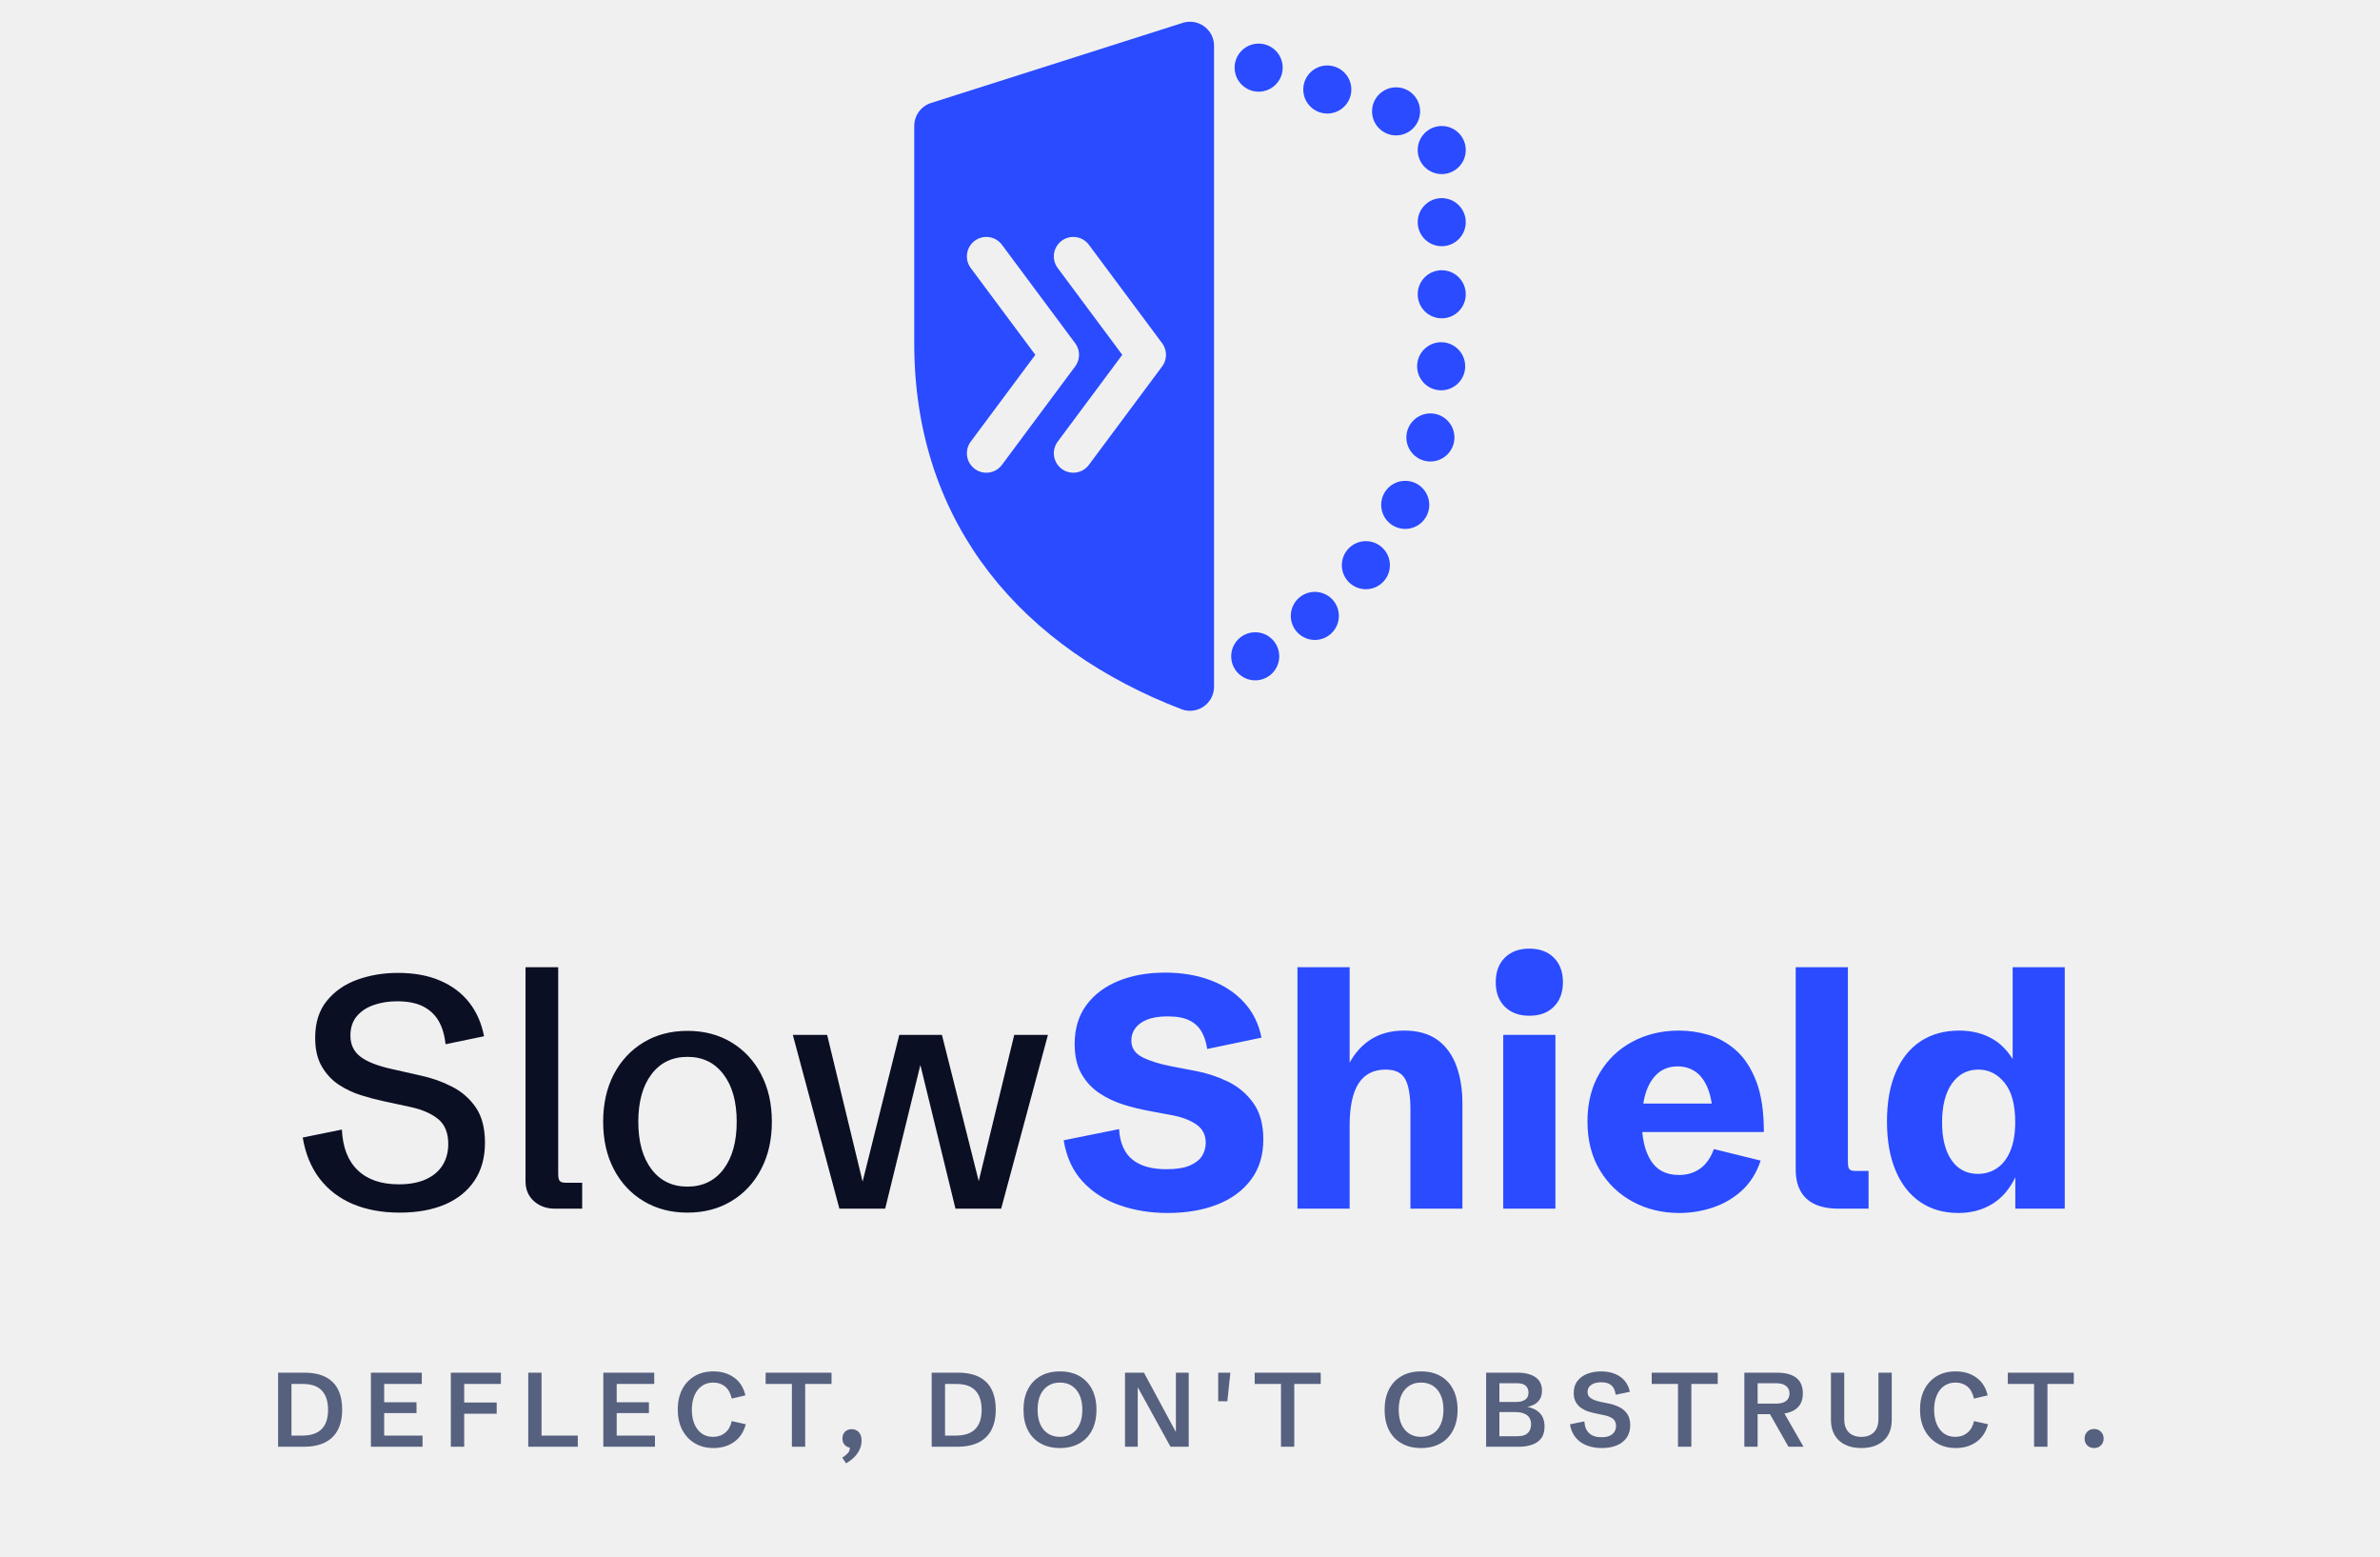
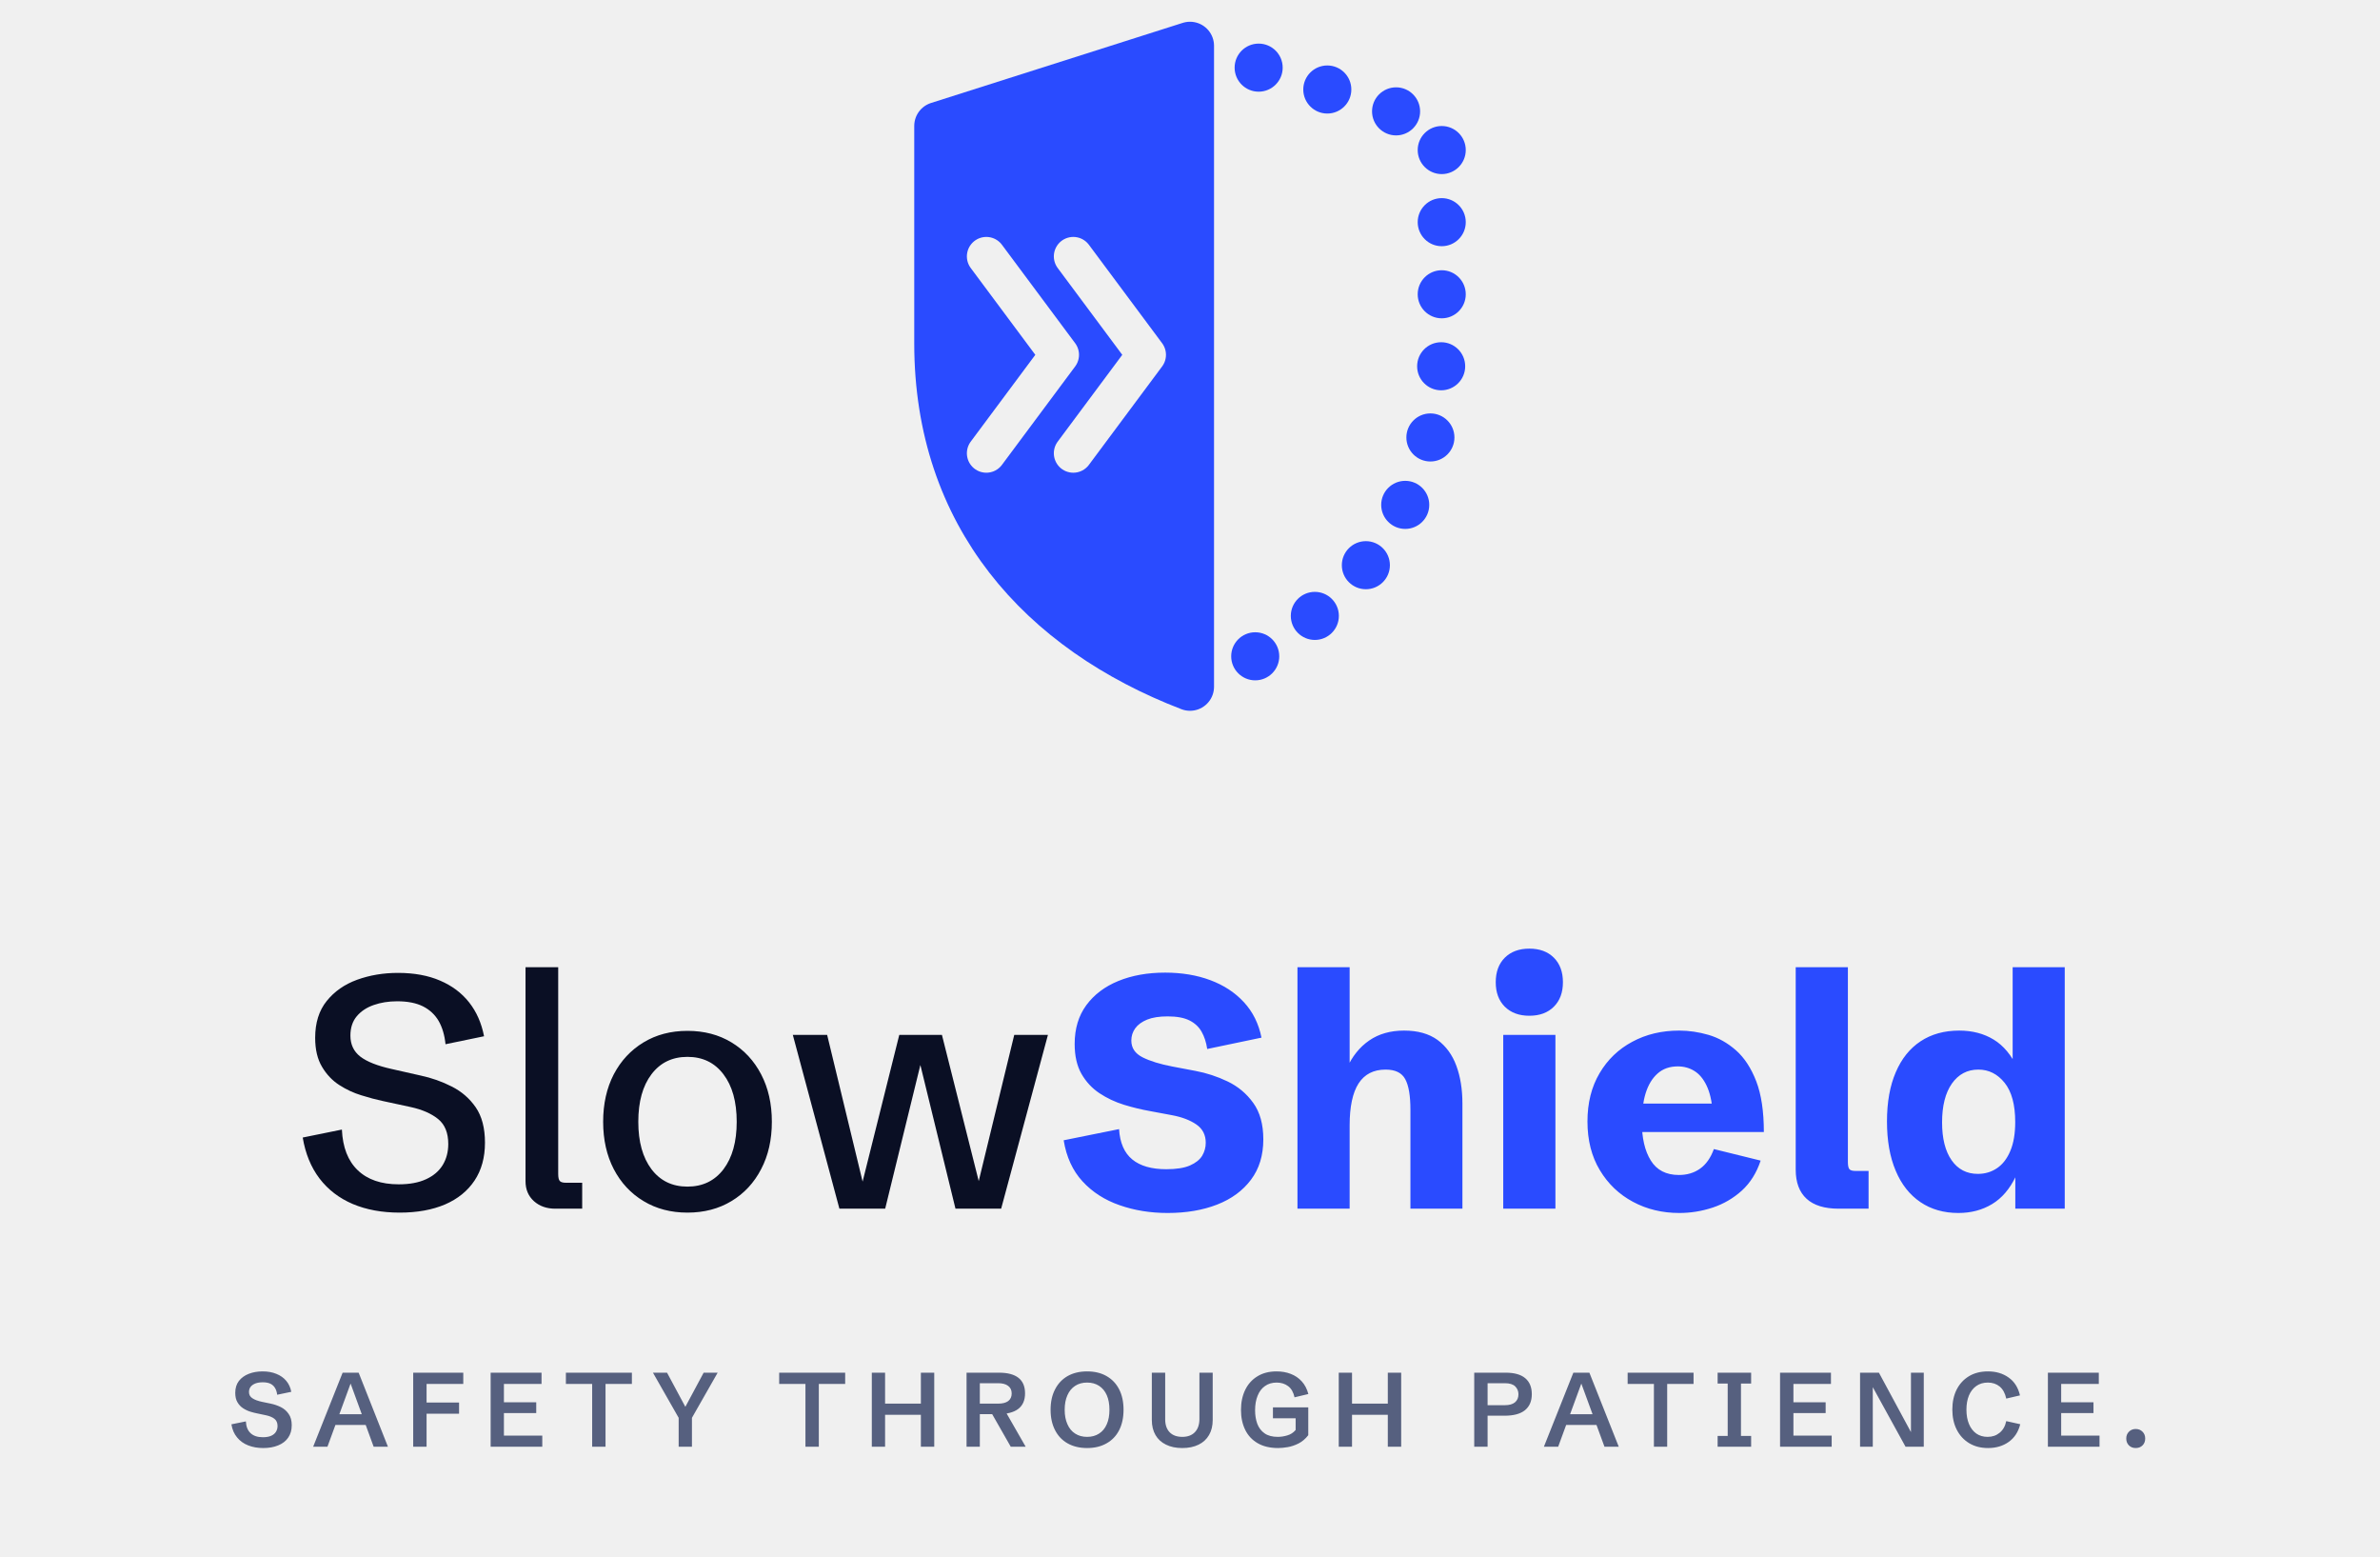
<svg xmlns="http://www.w3.org/2000/svg" viewBox="0 0 260 170" width="260" height="170" role="img" aria-label="SlowShield">
  <g transform="translate(90 0) scale(1.25)">
    <defs>
      <mask id="m" maskUnits="userSpaceOnUse" x="-8" y="-8" width="80" height="80">
        <rect x="-8" y="-8" width="80" height="80" fill="#fff" />
        <path d="M14.2 22.4 L20.6 31 L14.2 39.6" fill="none" stroke="#000" stroke-width="3.4" stroke-linecap="round" stroke-linejoin="round" />
        <path d="M21.8 22.4 L28.2 31 L21.8 39.6" fill="none" stroke="#000" stroke-width="3.4" stroke-linecap="round" stroke-linejoin="round" />
      </mask>
    </defs>
    <path d="M32 4 L10 11 L10 30 C10 45 19 55 32 60 Z" fill="#2a4bff" stroke="#2a4bff" stroke-width="4.2" stroke-linejoin="round" mask="url(#m)" />
    <g fill="#2a4bff">
      <circle cx="38" cy="5.91" r="2.1" />
      <circle cx="44" cy="7.82" r="2.1" />
      <circle cx="50.01" cy="9.73" r="2.1" />
      <circle cx="54" cy="13.11" r="2.1" />
      <circle cx="54" cy="19.41" r="2.1" />
      <circle cx="54" cy="25.71" r="2.1" />
      <circle cx="53.95" cy="32" r="2.1" />
      <circle cx="53.01" cy="38.22" r="2.1" />
      <circle cx="50.81" cy="44.11" r="2.1" />
      <circle cx="47.37" cy="49.38" r="2.1" />
      <circle cx="42.91" cy="53.81" r="2.1" />
      <circle cx="37.7" cy="57.34" r="2.1" />
    </g>
  </g>
  <path fill="#0a0f24" d="M43.66 132.43Q40.77 132.43 38.54 131.49Q36.31 130.54 34.91 128.71Q33.51 126.87 33.07 124.23L37.35 123.36Q37.48 126.27 39.08 127.8Q40.68 129.34 43.56 129.34Q45.35 129.34 46.55 128.78Q47.75 128.23 48.36 127.24Q48.97 126.24 48.97 124.93Q48.97 123.11 47.86 122.21Q46.75 121.31 44.86 120.9L41.76 120.23Q40.73 120.01 39.48 119.62Q38.22 119.24 37.07 118.5Q35.92 117.76 35.18 116.51Q34.43 115.26 34.43 113.34Q34.43 110.88 35.69 109.32Q36.95 107.75 39.01 107Q41.08 106.25 43.48 106.25Q46.12 106.25 48.07 107.09Q50.02 107.92 51.24 109.46Q52.46 111 52.88 113.17L48.67 114.04Q48.52 112.55 47.92 111.5Q47.31 110.46 46.2 109.9Q45.09 109.35 43.39 109.35Q41.98 109.35 40.82 109.76Q39.67 110.16 38.97 110.99Q38.28 111.82 38.28 113.1Q38.28 114.55 39.36 115.39Q40.45 116.23 42.81 116.75L45.95 117.46Q47.74 117.84 49.35 118.66Q50.96 119.47 51.97 120.93Q52.98 122.4 52.98 124.79Q52.98 127.22 51.84 128.93Q50.7 130.64 48.61 131.54Q46.52 132.43 43.66 132.43Z M60.65 132Q59.25 132 58.33 131.18Q57.41 130.35 57.41 129V105.63H60.98V128.2Q60.98 128.78 61.15 128.97Q61.31 129.17 61.86 129.17H63.6V132Z M75.1 132.43Q72.38 132.43 70.3 131.17Q68.22 129.92 67.05 127.68Q65.89 125.44 65.89 122.51Q65.89 119.57 67.05 117.33Q68.22 115.1 70.3 113.84Q72.38 112.58 75.1 112.58Q77.83 112.58 79.91 113.84Q81.99 115.1 83.15 117.33Q84.32 119.57 84.32 122.51Q84.32 125.45 83.15 127.68Q81.99 129.92 79.91 131.17Q77.83 132.43 75.1 132.43ZM75.1 129.59Q77.59 129.59 79.04 127.69Q80.48 125.78 80.48 122.51Q80.48 119.22 79.03 117.32Q77.59 115.42 75.1 115.42Q72.61 115.42 71.17 117.32Q69.73 119.22 69.73 122.51Q69.73 125.78 71.17 127.69Q72.61 129.59 75.1 129.59Z M91.7 132 86.61 113.02H90.36L94.49 130.1H93.97L98.24 113.02H102.9L107.23 130.22H106.62L110.8 113.02H114.48L109.37 132H104.38L100.23 115.02H100.86L96.7 132Z" />
  <path fill="#2a4bff" d="M127.56 132.47Q124.73 132.47 122.31 131.62Q119.88 130.78 118.26 129.02Q116.64 127.26 116.2 124.53L122.25 123.31Q122.39 125.55 123.69 126.62Q124.99 127.69 127.41 127.69Q129.06 127.69 130 127.28Q130.93 126.87 131.33 126.22Q131.72 125.56 131.72 124.8Q131.72 123.51 130.69 122.8Q129.65 122.09 128.03 121.79L125.62 121.34Q124.22 121.09 122.78 120.65Q121.33 120.2 120.11 119.39Q118.89 118.58 118.14 117.27Q117.4 115.97 117.4 114.01Q117.4 111.51 118.67 109.78Q119.95 108.04 122.18 107.13Q124.41 106.22 127.28 106.22Q130.01 106.22 132.21 107.04Q134.42 107.86 135.89 109.45Q137.35 111.03 137.81 113.32L131.88 114.56Q131.72 113.47 131.27 112.68Q130.82 111.88 129.94 111.44Q129.06 111 127.56 111Q126.19 111 125.32 111.35Q124.44 111.71 124.01 112.31Q123.59 112.9 123.59 113.64Q123.59 114.85 124.82 115.47Q126.05 116.09 128.1 116.48L130.58 116.95Q132.41 117.29 134.12 118.11Q135.82 118.93 136.91 120.45Q138.01 121.97 138.01 124.43Q138.01 127.05 136.66 128.84Q135.32 130.63 132.97 131.55Q130.61 132.47 127.56 132.47Z M141.74 132V105.63H147.44V117.47L147.13 116.68Q148.01 114.71 149.58 113.63Q151.15 112.55 153.39 112.55Q155.63 112.55 157.04 113.57Q158.44 114.6 159.1 116.4Q159.76 118.19 159.76 120.51V132H154.08V121.2Q154.08 118.88 153.51 117.85Q152.95 116.81 151.37 116.81Q149.39 116.81 148.41 118.33Q147.44 119.85 147.44 122.91V132Z M164.22 132V113.02H169.92V132ZM167.07 110.93Q165.39 110.93 164.39 109.94Q163.4 108.95 163.4 107.27Q163.4 105.58 164.39 104.59Q165.39 103.6 167.07 103.6Q168.76 103.6 169.75 104.59Q170.74 105.58 170.74 107.27Q170.74 108.95 169.75 109.94Q168.76 110.93 167.07 110.93Z M183.46 132.47Q180.66 132.47 178.39 131.25Q176.11 130.03 174.77 127.79Q173.42 125.55 173.42 122.48Q173.42 119.44 174.74 117.21Q176.05 114.98 178.32 113.77Q180.58 112.55 183.44 112.55Q185.03 112.55 186.65 113.02Q188.28 113.5 189.65 114.71Q191.02 115.92 191.86 118.09Q192.69 120.25 192.69 123.63H177.09V120.52H187.6L187.1 121.42Q186.96 119.64 186.43 118.55Q185.91 117.46 185.1 116.96Q184.29 116.46 183.29 116.46Q181.95 116.46 181.08 117.24Q180.21 118.01 179.78 119.38Q179.36 120.74 179.36 122.51Q179.36 125.17 180.34 126.74Q181.32 128.32 183.41 128.32Q184.75 128.32 185.72 127.63Q186.7 126.94 187.23 125.49L192.34 126.75Q191.67 128.76 190.28 130.03Q188.88 131.29 187.1 131.88Q185.31 132.47 183.46 132.47Z M200.86 132Q198.54 132 197.36 130.92Q196.17 129.83 196.17 127.74V105.63H201.87V126.9Q201.87 127.49 202.04 127.69Q202.2 127.88 202.75 127.88H204.13V132Z M213.94 132.47Q211.54 132.47 209.79 131.28Q208.03 130.09 207.09 127.85Q206.14 125.61 206.14 122.47Q206.14 119.32 207.1 117.1Q208.05 114.88 209.81 113.72Q211.58 112.55 214.03 112.55Q216.18 112.55 217.79 113.53Q219.4 114.5 220.44 116.71L219.87 116.72V105.63H225.56V132H220.16V128.21L220.21 128.48Q219.23 130.53 217.62 131.5Q216.01 132.47 213.94 132.47ZM216.07 128.2Q217.25 128.2 218.17 127.57Q219.09 126.95 219.62 125.68Q220.15 124.42 220.15 122.54Q220.15 119.7 218.99 118.25Q217.83 116.81 216.12 116.81Q214.31 116.81 213.23 118.34Q212.16 119.87 212.16 122.58Q212.16 125.22 213.2 126.71Q214.24 128.2 216.07 128.2Z" />
-   <path fill="#56607f" d="M30.38 158V149.91H33.22Q34.66 149.91 35.58 150.39Q36.5 150.87 36.94 151.77Q37.38 152.67 37.38 153.92Q37.38 155.28 36.89 156.19Q36.4 157.1 35.46 157.55Q34.52 158 33.17 158ZM31.84 156.78H33.02Q35.84 156.78 35.84 153.96Q35.84 153.08 35.55 152.45Q35.26 151.81 34.65 151.47Q34.04 151.14 33.07 151.14H31.84Z M40.52 158V149.91H46.08V151.14H41.97V153.14H45.5V154.32H41.97V156.78H46.16V158Z M49.25 158V149.91H54.72V151.14H50.71V153.17H54.26V154.39H50.71V158Z M57.71 158V149.91H59.16V156.78H63.12V158Z M65.91 158V149.91H71.47V151.14H67.37V153.14H70.89V154.32H67.37V156.78H71.55V158Z M77.95 158.14Q76.77 158.14 75.89 157.61Q75.01 157.08 74.52 156.13Q74.04 155.19 74.04 153.93Q74.04 152.7 74.51 151.76Q74.98 150.83 75.86 150.3Q76.73 149.77 77.94 149.77Q79.25 149.77 80.19 150.44Q81.13 151.1 81.43 152.39L79.94 152.74Q79.74 151.86 79.21 151.42Q78.68 150.99 77.93 150.99Q77.18 150.99 76.66 151.37Q76.14 151.74 75.86 152.41Q75.58 153.07 75.58 153.95Q75.58 154.85 75.86 155.52Q76.15 156.19 76.67 156.56Q77.18 156.92 77.9 156.92Q78.67 156.92 79.22 156.47Q79.76 156.02 79.94 155.2L81.47 155.54Q81.14 156.8 80.2 157.47Q79.26 158.14 77.95 158.14Z M86.51 158V151.14H83.64V149.91H90.84V151.14H87.96V158Z M92.43 159.81 92.01 159.19 92.19 159.07Q92.55 158.81 92.7 158.6Q92.84 158.39 92.84 158.11V157.87L93.04 158.11Q92.59 158.11 92.31 157.83Q92.03 157.55 92.03 157.1Q92.03 156.64 92.31 156.36Q92.6 156.08 93.04 156.08Q93.34 156.08 93.58 156.22Q93.83 156.35 93.97 156.63Q94.12 156.91 94.12 157.34Q94.12 158 93.76 158.58Q93.41 159.16 92.77 159.59Z M101.78 158V149.91H104.62Q106.06 149.91 106.98 150.39Q107.9 150.87 108.34 151.77Q108.78 152.67 108.78 153.92Q108.78 155.28 108.29 156.19Q107.8 157.1 106.86 157.55Q105.92 158 104.57 158ZM103.24 156.78H104.42Q107.24 156.78 107.24 153.96Q107.24 153.08 106.95 152.45Q106.66 151.81 106.05 151.47Q105.44 151.14 104.47 151.14H103.24Z M115.79 158.14Q114.56 158.14 113.67 157.63Q112.77 157.13 112.29 156.19Q111.81 155.25 111.81 153.96Q111.81 152.66 112.29 151.73Q112.77 150.79 113.67 150.28Q114.56 149.77 115.79 149.77Q117.02 149.77 117.92 150.28Q118.81 150.79 119.3 151.73Q119.78 152.66 119.78 153.96Q119.78 155.25 119.3 156.19Q118.81 157.13 117.92 157.63Q117.02 158.14 115.79 158.14ZM115.79 156.92Q116.56 156.92 117.1 156.56Q117.65 156.21 117.94 155.54Q118.24 154.88 118.24 153.96Q118.24 153.03 117.94 152.37Q117.65 151.71 117.1 151.35Q116.56 150.99 115.79 150.99Q115.03 150.99 114.49 151.35Q113.94 151.71 113.64 152.37Q113.35 153.03 113.35 153.96Q113.35 154.88 113.64 155.54Q113.94 156.21 114.49 156.56Q115.03 156.92 115.79 156.92Z M122.9 158V149.91H124.97L128.86 157.14L128.46 157.17V149.91H129.86V158H127.87L123.87 150.73L124.29 150.69V158Z M133.08 153.03V149.91H134.41L134.08 153.03Z M139.94 158V151.14H137.07V149.91H144.28V151.14H141.39V158Z M155.24 158.14Q154.01 158.14 153.12 157.63Q152.22 157.13 151.74 156.19Q151.26 155.25 151.26 153.96Q151.26 152.66 151.74 151.73Q152.22 150.79 153.12 150.28Q154.01 149.77 155.24 149.77Q156.47 149.77 157.37 150.28Q158.26 150.79 158.74 151.73Q159.23 152.66 159.23 153.96Q159.23 155.25 158.74 156.19Q158.26 157.13 157.37 157.63Q156.47 158.14 155.24 158.14ZM155.24 156.92Q156 156.92 156.55 156.56Q157.1 156.21 157.39 155.54Q157.69 154.88 157.69 153.96Q157.69 153.03 157.39 152.37Q157.1 151.71 156.55 151.35Q156 150.99 155.24 150.99Q154.48 150.99 153.94 151.35Q153.39 151.71 153.09 152.37Q152.8 153.03 152.8 153.96Q152.8 154.88 153.09 155.54Q153.39 156.21 153.94 156.56Q154.48 156.92 155.24 156.92Z M162.35 158V149.91H165.74Q167.04 149.91 167.75 150.41Q168.45 150.91 168.45 151.86Q168.45 152.46 168.2 152.84Q167.95 153.21 167.56 153.41Q167.17 153.6 166.77 153.66L166.78 153.63Q167.67 153.78 168.2 154.31Q168.73 154.84 168.73 155.8Q168.73 156.62 168.35 157.1Q167.96 157.59 167.32 157.79Q166.68 158 165.93 158ZM163.8 156.85H165.74Q166.34 156.85 166.67 156.67Q167 156.48 167.13 156.18Q167.26 155.88 167.26 155.55Q167.26 155.12 167.07 154.82Q166.87 154.52 166.48 154.37Q166.09 154.21 165.5 154.21H163.8ZM163.8 153.11H165.64Q166.23 153.11 166.6 152.87Q166.98 152.63 166.98 152.08Q166.98 151.63 166.68 151.34Q166.39 151.06 165.68 151.06H163.8Z M174.98 158.14Q174.06 158.14 173.33 157.85Q172.59 157.56 172.12 156.98Q171.65 156.41 171.51 155.55L173.08 155.23Q173.13 156.08 173.6 156.52Q174.08 156.96 174.94 156.96Q175.5 156.96 175.85 156.8Q176.2 156.64 176.37 156.36Q176.54 156.08 176.54 155.73Q176.54 155.21 176.2 154.94Q175.85 154.68 175.28 154.56L174.37 154.37Q174 154.3 173.57 154.17Q173.15 154.04 172.77 153.79Q172.4 153.55 172.16 153.14Q171.92 152.74 171.92 152.12Q171.92 151.33 172.33 150.81Q172.73 150.29 173.41 150.03Q174.09 149.77 174.91 149.77Q175.77 149.77 176.42 150.04Q177.07 150.3 177.49 150.8Q177.91 151.3 178.05 152L176.5 152.32Q176.45 151.89 176.28 151.59Q176.1 151.29 175.77 151.12Q175.45 150.96 174.93 150.96Q174.48 150.96 174.14 151.08Q173.81 151.21 173.62 151.44Q173.43 151.68 173.43 152.03Q173.43 152.46 173.79 152.7Q174.16 152.95 174.87 153.1L175.8 153.29Q176.38 153.41 176.9 153.67Q177.43 153.93 177.76 154.41Q178.09 154.88 178.09 155.65Q178.09 156.45 177.7 157.01Q177.31 157.57 176.62 157.85Q175.92 158.14 174.98 158.14Z M183.31 158V151.14H180.44V149.91H187.65V151.14H184.77V158Z M190.56 158V149.91H194.09Q196.95 149.91 196.95 152.17Q196.95 154.44 193.96 154.44H192.01V158ZM195.38 158 193.13 154.04H194.75L197.02 158ZM192.01 153.29H194.02Q194.73 153.29 195.11 153.01Q195.49 152.72 195.49 152.18Q195.49 151.64 195.1 151.35Q194.72 151.06 194.01 151.06H192.01Z M203.34 158.14Q202.3 158.14 201.56 157.77Q200.82 157.41 200.42 156.72Q200.02 156.03 200.02 155.08V149.91H201.47V155.01Q201.47 155.91 201.96 156.42Q202.46 156.92 203.34 156.92Q204.22 156.92 204.72 156.41Q205.21 155.9 205.21 154.95V149.91H206.66V155.08Q206.66 156.03 206.27 156.72Q205.87 157.41 205.12 157.77Q204.38 158.14 203.34 158.14Z M213.66 158.14Q212.47 158.14 211.6 157.61Q210.72 157.08 210.23 156.13Q209.75 155.19 209.75 153.93Q209.75 152.7 210.22 151.76Q210.69 150.83 211.56 150.3Q212.44 149.77 213.65 149.77Q214.96 149.77 215.9 150.44Q216.84 151.1 217.14 152.39L215.64 152.74Q215.45 151.86 214.92 151.42Q214.39 150.99 213.64 150.99Q212.89 150.99 212.37 151.37Q211.84 151.74 211.57 152.41Q211.29 153.07 211.29 153.95Q211.29 154.85 211.57 155.52Q211.86 156.19 212.37 156.56Q212.89 156.92 213.61 156.92Q214.38 156.92 214.93 156.47Q215.47 156.02 215.65 155.2L217.18 155.54Q216.85 156.8 215.91 157.47Q214.97 158.14 213.66 158.14Z M222.21 158V151.14H219.34V149.91H226.55V151.14H223.67V158Z M228.77 158.14Q228.31 158.14 228.02 157.85Q227.73 157.56 227.73 157.1Q227.73 156.65 228.02 156.36Q228.31 156.06 228.77 156.06Q229.22 156.06 229.51 156.36Q229.81 156.65 229.81 157.1Q229.81 157.56 229.51 157.85Q229.22 158.14 228.77 158.14Z" />
+   <path fill="#56607f" d="M28.76 158.14Q27.84 158.14 27.11 157.85Q26.37 157.56 25.9 156.98Q25.42 156.41 25.28 155.55L26.86 155.23Q26.9 156.08 27.38 156.52Q27.85 156.96 28.72 156.96Q29.27 156.96 29.63 156.8Q29.98 156.64 30.15 156.36Q30.32 156.08 30.32 155.73Q30.32 155.21 29.97 154.94Q29.63 154.68 29.05 154.56L28.15 154.37Q27.77 154.3 27.35 154.17Q26.93 154.04 26.55 153.79Q26.18 153.55 25.94 153.14Q25.7 152.74 25.7 152.12Q25.7 151.33 26.1 150.81Q26.51 150.29 27.19 150.03Q27.86 149.77 28.69 149.77Q29.54 149.77 30.19 150.04Q30.85 150.3 31.27 150.8Q31.69 151.3 31.82 152L30.28 152.32Q30.23 151.89 30.05 151.59Q29.88 151.29 29.55 151.12Q29.22 150.96 28.7 150.96Q28.26 150.96 27.92 151.08Q27.58 151.21 27.39 151.44Q27.2 151.68 27.2 152.03Q27.2 152.46 27.57 152.7Q27.93 152.95 28.65 153.1L29.57 153.29Q30.15 153.41 30.68 153.67Q31.2 153.93 31.53 154.41Q31.87 154.88 31.87 155.65Q31.87 156.45 31.48 157.01Q31.09 157.57 30.39 157.85Q29.69 158.14 28.76 158.14Z M34.21 158 37.43 149.91H39.18L42.38 158H40.82L38.3 151.1L35.77 158ZM36.13 155.62V154.45H40.46V155.62Z M45.14 158V149.91H50.61V151.14H46.6V153.17H50.15V154.39H46.6V158Z M53.6 158V149.91H59.16V151.14H55.05V153.14H58.58V154.32H55.05V156.78H59.24V158Z M64.69 158V151.14H61.82V149.91H69.03V151.14H66.15V158Z M74.14 158V154.84L71.33 149.91H72.87L75.01 153.9H74.73L76.87 149.91H78.4L75.59 154.84V158Z M87.99 158V151.14H85.12V149.91H92.33V151.14H89.45V158Z M95.24 158V149.91H96.69V153.29H100.6V149.91H102.06V158H100.6V154.51H96.69V158Z M105.59 158V149.91H109.12Q111.98 149.91 111.98 152.17Q111.98 154.44 108.99 154.44H107.04V158ZM110.42 158 108.16 154.04H109.78L112.05 158ZM107.04 153.29H109.06Q109.76 153.29 110.14 153.01Q110.52 152.72 110.52 152.18Q110.52 151.64 110.13 151.35Q109.75 151.06 109.04 151.06H107.04Z M118.76 158.14Q117.53 158.14 116.63 157.63Q115.74 157.13 115.26 156.19Q114.77 155.25 114.77 153.96Q114.77 152.66 115.26 151.73Q115.74 150.79 116.63 150.28Q117.53 149.77 118.76 149.77Q119.99 149.77 120.88 150.28Q121.78 150.79 122.26 151.73Q122.74 152.66 122.74 153.96Q122.74 155.25 122.26 156.19Q121.78 157.13 120.88 157.63Q119.99 158.14 118.76 158.14ZM118.76 156.92Q119.52 156.92 120.07 156.56Q120.62 156.21 120.91 155.54Q121.2 154.88 121.2 153.96Q121.2 153.03 120.91 152.37Q120.62 151.71 120.07 151.35Q119.52 150.99 118.76 150.99Q118 150.99 117.45 151.35Q116.9 151.71 116.61 152.37Q116.31 153.03 116.31 153.96Q116.31 154.88 116.61 155.54Q116.9 156.21 117.45 156.56Q118 156.92 118.76 156.92Z M129.16 158.14Q128.12 158.14 127.38 157.77Q126.63 157.41 126.23 156.72Q125.83 156.03 125.83 155.08V149.91H127.29V155.01Q127.29 155.91 127.78 156.42Q128.27 156.92 129.16 156.92Q130.04 156.92 130.53 156.41Q131.03 155.9 131.03 154.95V149.91H132.48V155.08Q132.48 156.03 132.08 156.72Q131.68 157.41 130.94 157.77Q130.19 158.14 129.16 158.14Z M139.63 158.14Q138.3 158.14 137.39 157.61Q136.49 157.09 136.03 156.15Q135.57 155.21 135.57 153.98Q135.57 152.74 136.03 151.79Q136.49 150.84 137.36 150.31Q138.23 149.77 139.46 149.77Q140.3 149.77 141 150.04Q141.71 150.31 142.21 150.86Q142.71 151.41 142.93 152.24L141.42 152.6Q141.24 151.77 140.72 151.38Q140.2 150.99 139.47 150.99Q138.72 150.99 138.19 151.37Q137.66 151.74 137.39 152.42Q137.11 153.1 137.11 154.02Q137.11 154.83 137.35 155.49Q137.6 156.15 138.14 156.53Q138.69 156.92 139.59 156.92Q140.1 156.92 140.63 156.76Q141.16 156.61 141.54 156.17V154.51L142.05 154.89H139.06V153.7H142.92V156.74Q142.45 157.34 141.86 157.64Q141.26 157.94 140.68 158.04Q140.09 158.14 139.63 158.14Z M146.25 158V149.91H147.7V153.29H151.61V149.91H153.07V158H151.61V154.51H147.7V158Z M161.05 158V149.91H164.47Q165.91 149.91 166.62 150.51Q167.34 151.11 167.34 152.26Q167.34 153.4 166.59 154.01Q165.85 154.61 164.34 154.61H162.51V158ZM162.51 153.46H164.41Q165.12 153.46 165.5 153.15Q165.88 152.83 165.88 152.27Q165.88 151.76 165.53 151.41Q165.18 151.06 164.39 151.06H162.51Z M168.66 158 171.88 149.91H173.63L176.84 158H175.28L172.75 151.1L170.22 158ZM170.58 155.62V154.45H174.91V155.62Z M180.68 158V151.14H177.81V149.91H185.01V151.14H182.13V158Z M187.64 158V156.82H188.74V151.1H187.64V149.91H191.3V151.1H190.19V156.82H191.3V158Z M194.46 158V149.91H200.02V151.14H195.92V153.14H199.44V154.32H195.92V156.78H200.1V158Z M203.2 158V149.91H205.26L209.16 157.14L208.76 157.17V149.91H210.16V158H208.17L204.17 150.73L204.59 150.69V158Z M217.18 158.14Q216 158.14 215.12 157.61Q214.24 157.08 213.76 156.13Q213.28 155.19 213.28 153.93Q213.28 152.7 213.75 151.76Q214.22 150.83 215.09 150.3Q215.96 149.77 217.18 149.77Q218.49 149.77 219.43 150.44Q220.37 151.1 220.67 152.39L219.17 152.74Q218.98 151.86 218.45 151.42Q217.92 150.99 217.16 150.99Q216.42 150.99 215.89 151.37Q215.37 151.74 215.09 152.41Q214.82 153.07 214.82 153.95Q214.82 154.85 215.1 155.52Q215.38 156.19 215.9 156.56Q216.42 156.92 217.14 156.92Q217.91 156.92 218.45 156.47Q219 156.02 219.17 155.2L220.7 155.54Q220.38 156.8 219.44 157.47Q218.5 158.14 217.18 158.14Z M223.72 158V149.91H229.28V151.14H225.17V153.14H228.7V154.32H225.17V156.78H229.36V158Z M233.31 158.14Q232.86 158.14 232.57 157.85Q232.28 157.56 232.28 157.1Q232.28 156.65 232.57 156.36Q232.86 156.06 233.31 156.06Q233.77 156.06 234.06 156.36Q234.35 156.65 234.35 157.1Q234.35 157.56 234.06 157.85Q233.77 158.14 233.31 158.14Z" />
</svg>
